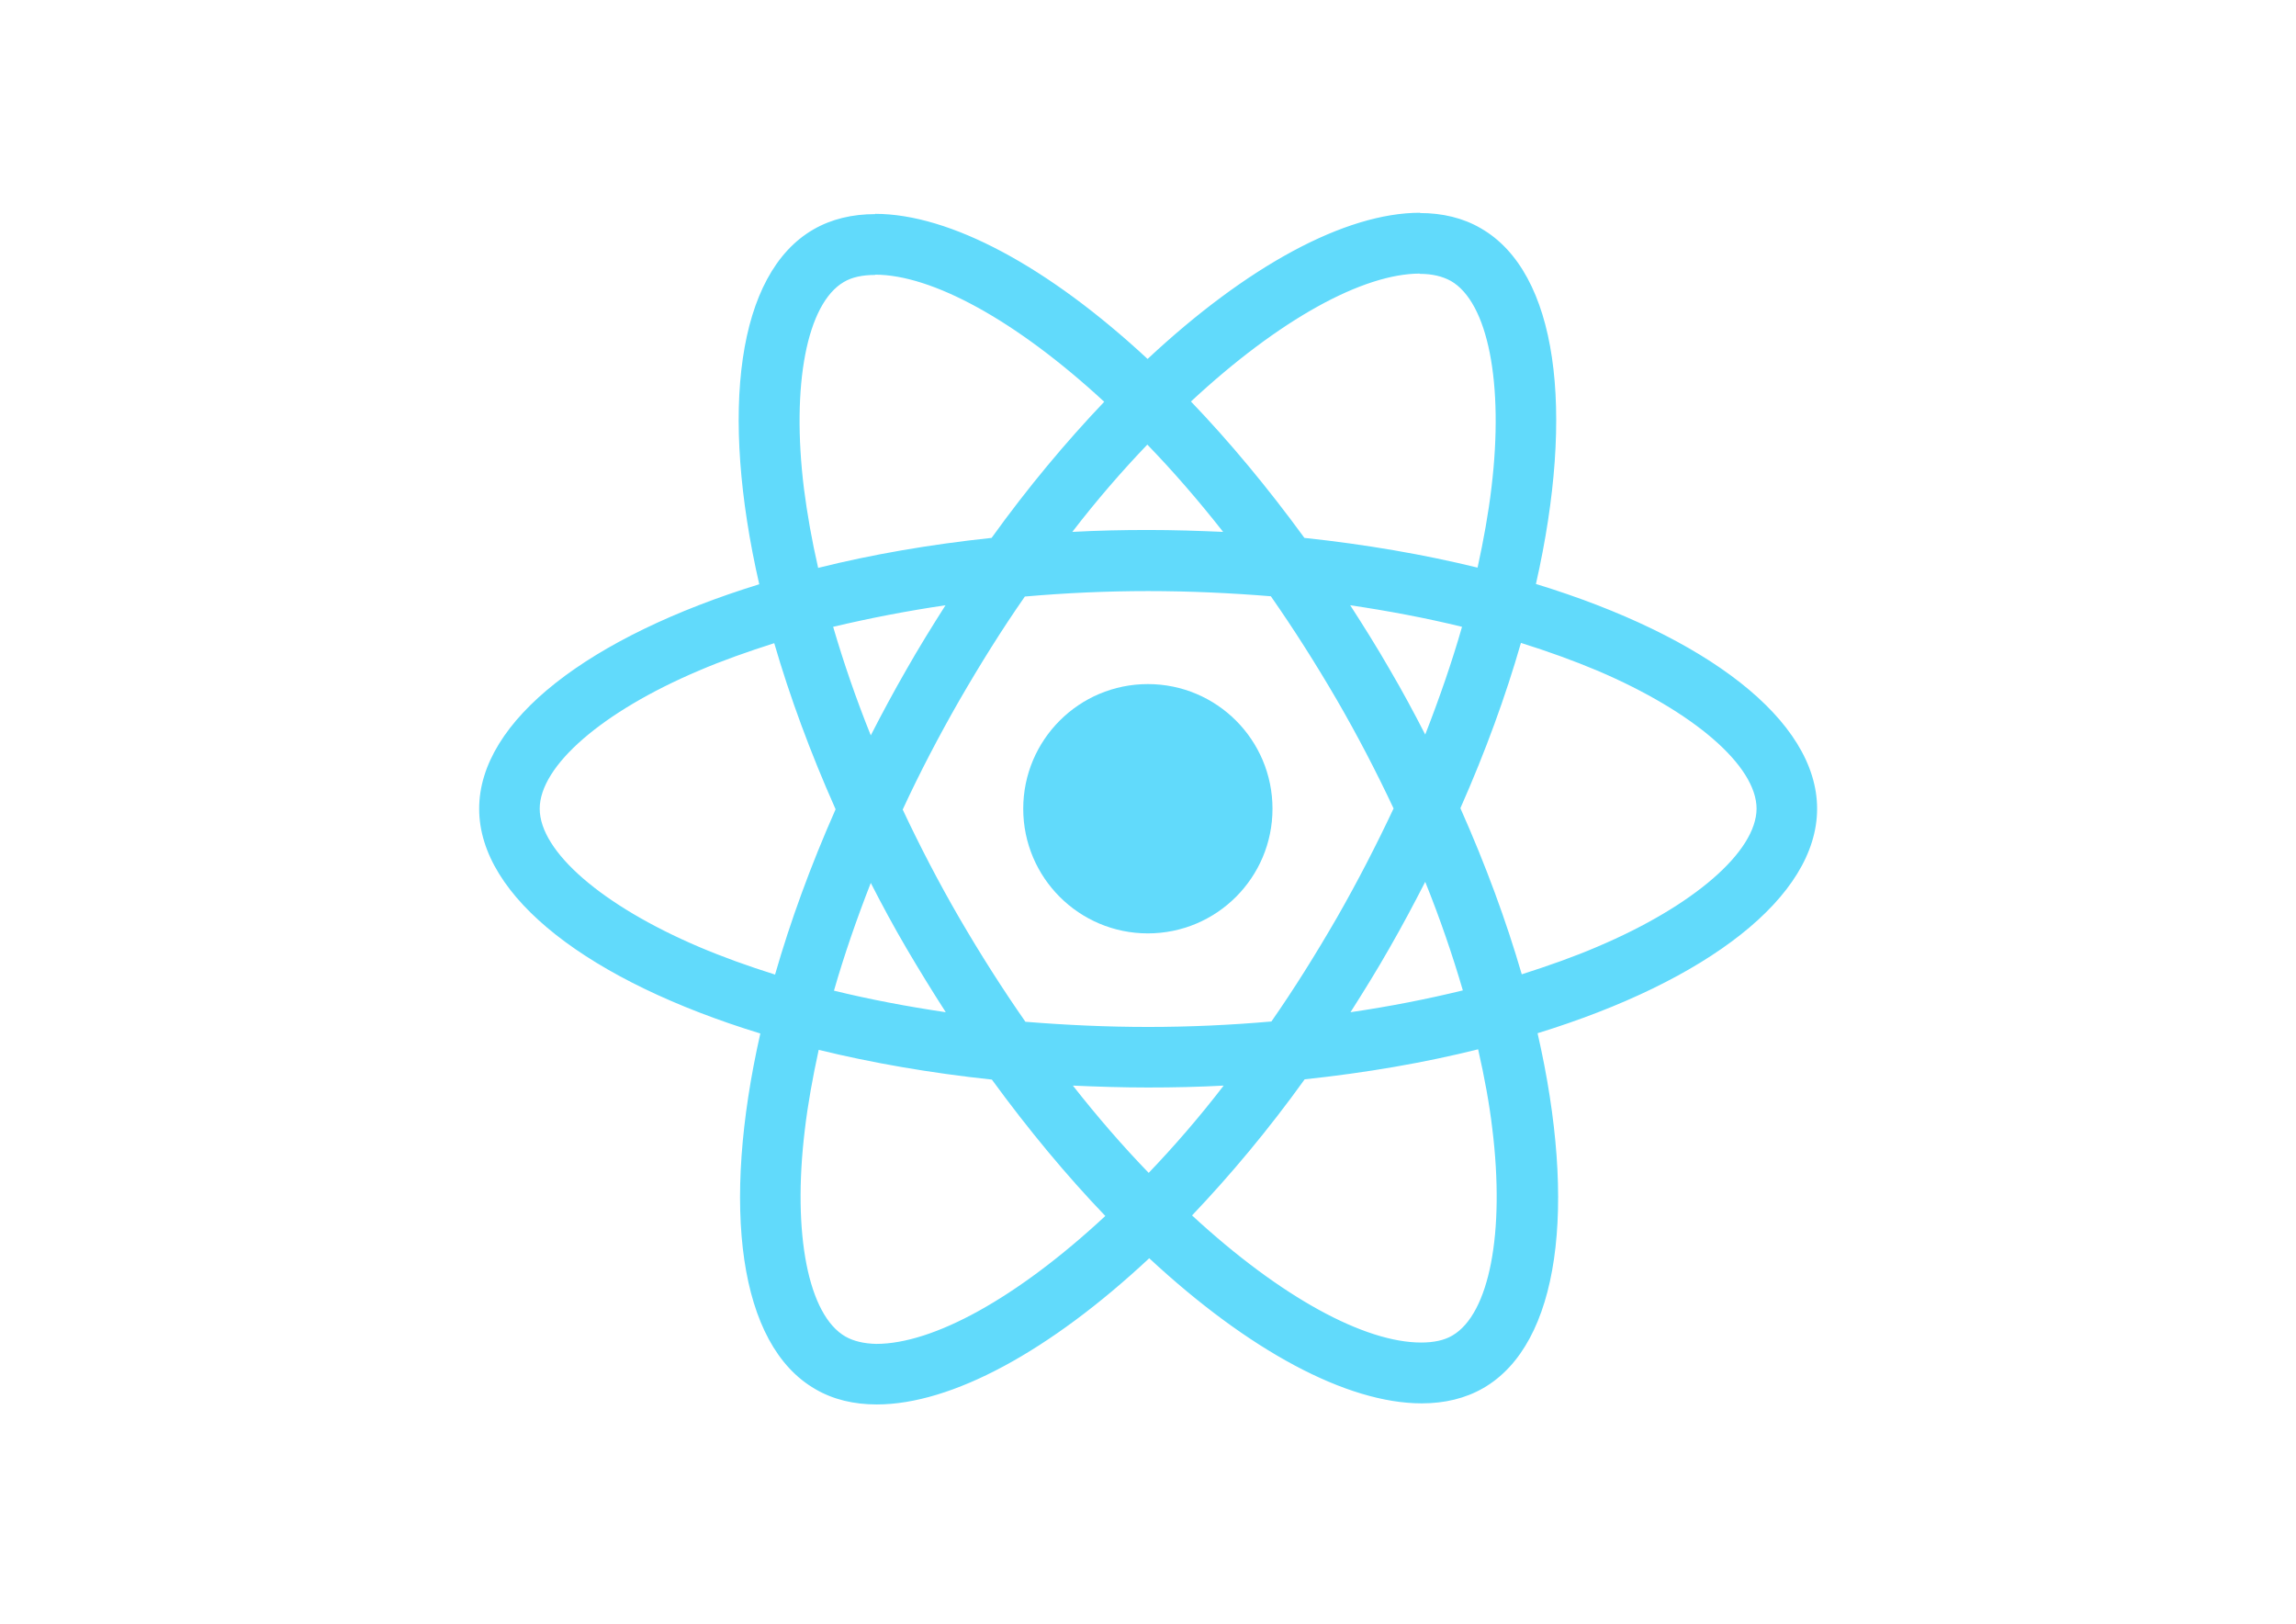
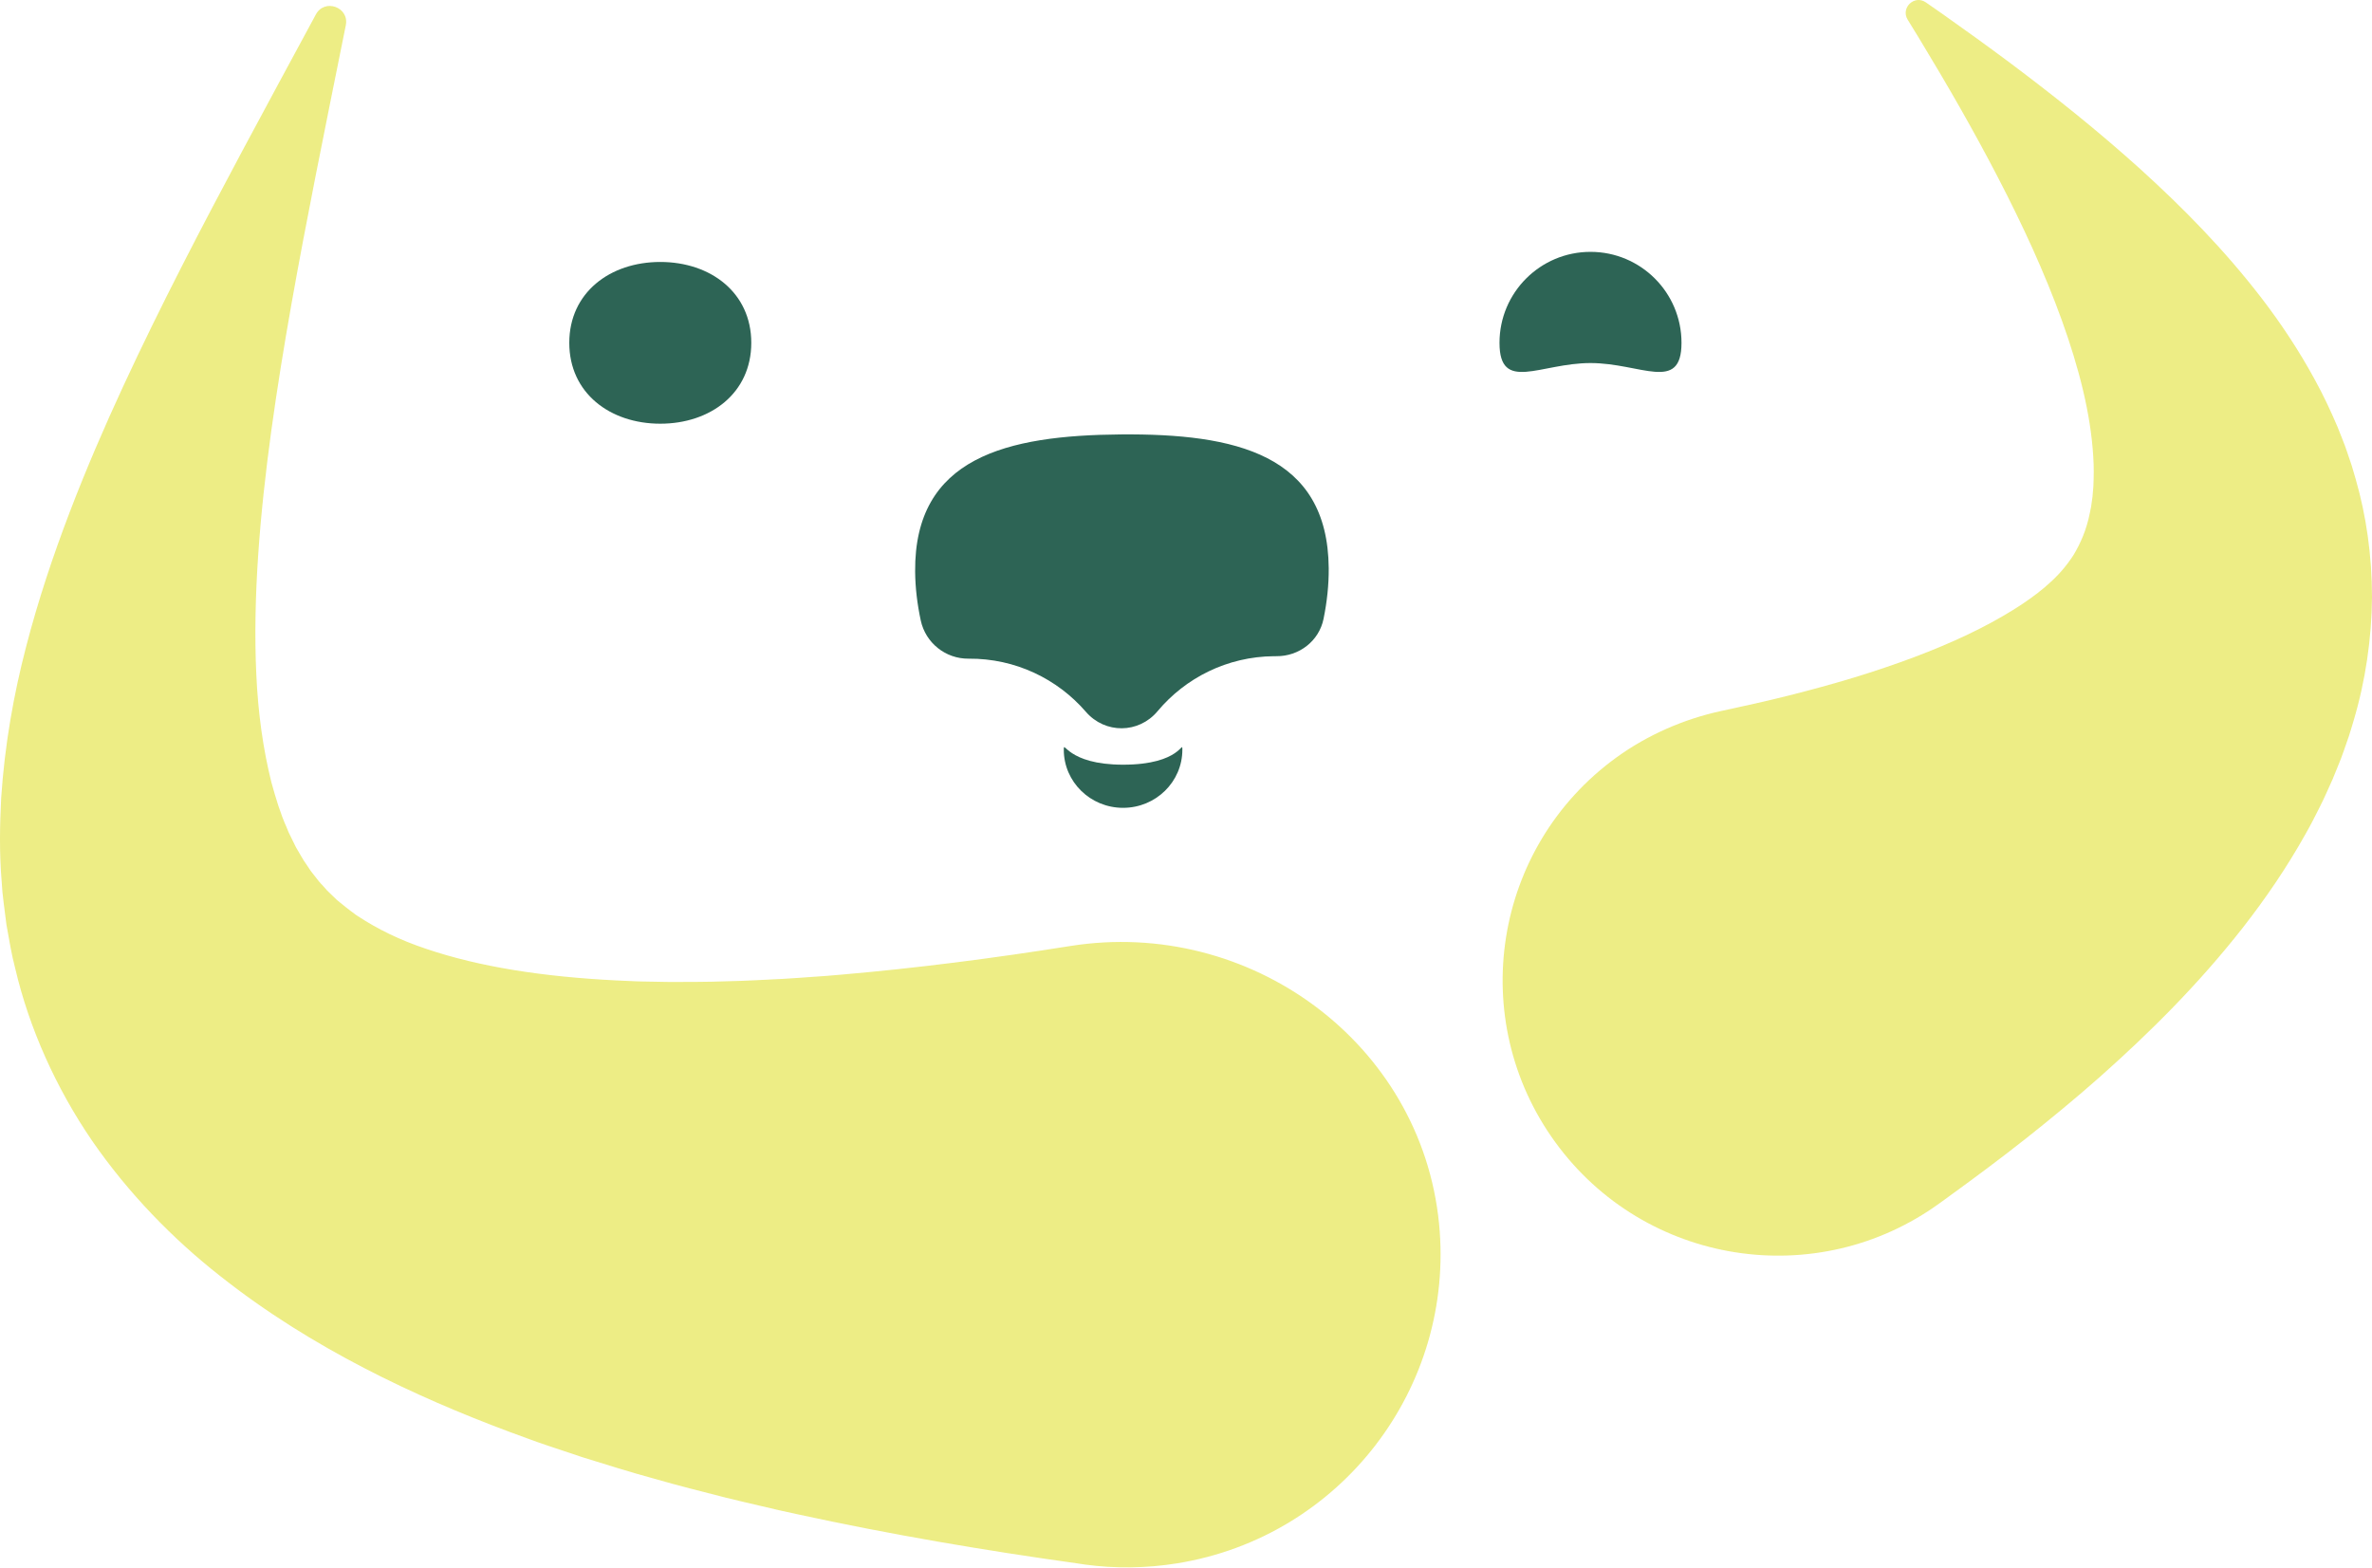
- <svg xmlns="http://www.w3.org/2000/svg" viewBox="0 0 841.9 595.3">
-   <g fill="#61DAFB">
-     <path d="M666.3 296.5c0-32.5-40.7-63.3-103.1-82.4 14.4-63.6 8-114.2-20.2-130.4-6.5-3.8-14.1-5.6-22.4-5.6v22.3c4.6 0 8.3.9 11.4 2.6 13.6 7.8 19.5 37.5 14.9 75.7-1.1 9.4-2.9 19.3-5.1 29.4-19.6-4.8-41-8.5-63.5-10.9-13.5-18.5-27.5-35.3-41.6-50 32.6-30.3 63.2-46.9 84-46.9V78c-27.5 0-63.5 19.6-99.9 53.6-36.4-33.8-72.4-53.2-99.9-53.2v22.3c20.7 0 51.4 16.5 84 46.6-14 14.7-28 31.4-41.3 49.9-22.6 2.4-44 6.1-63.6 11-2.3-10-4-19.7-5.2-29-4.7-38.2 1.1-67.9 14.6-75.8 3-1.8 6.9-2.6 11.5-2.6V78.5c-8.4 0-16 1.8-22.6 5.6-28.1 16.2-34.4 66.7-19.9 130.1-62.2 19.2-102.7 49.9-102.7 82.3 0 32.5 40.7 63.3 103.1 82.4-14.4 63.6-8 114.2 20.2 130.4 6.5 3.8 14.1 5.6 22.5 5.6 27.5 0 63.5-19.6 99.9-53.6 36.4 33.8 72.4 53.2 99.9 53.2 8.4 0 16-1.8 22.6-5.6 28.1-16.2 34.4-66.7 19.9-130.1 62-19.1 102.5-49.9 102.5-82.3zm-130.2-66.7c-3.7 12.9-8.3 26.2-13.5 39.5-4.1-8-8.4-16-13.1-24-4.6-8-9.5-15.8-14.4-23.4 14.2 2.1 27.9 4.7 41 7.9zm-45.8 106.5c-7.8 13.5-15.8 26.3-24.1 38.2-14.9 1.3-30 2-45.2 2-15.1 0-30.2-.7-45-1.9-8.3-11.9-16.4-24.6-24.2-38-7.6-13.1-14.5-26.4-20.8-39.8 6.2-13.4 13.2-26.8 20.7-39.9 7.8-13.5 15.8-26.3 24.1-38.2 14.9-1.3 30-2 45.2-2 15.1 0 30.2.7 45 1.9 8.3 11.9 16.4 24.6 24.2 38 7.6 13.1 14.5 26.4 20.8 39.8-6.3 13.4-13.2 26.8-20.7 39.9zm32.3-13c5.4 13.4 10 26.8 13.8 39.8-13.1 3.2-26.9 5.9-41.2 8 4.9-7.7 9.8-15.6 14.4-23.7 4.6-8 8.9-16.1 13-24.1zM421.2 430c-9.3-9.6-18.6-20.3-27.8-32 9 .4 18.2.7 27.5.7 9.4 0 18.7-.2 27.8-.7-9 11.7-18.3 22.4-27.5 32zm-74.4-58.9c-14.2-2.1-27.9-4.7-41-7.9 3.7-12.9 8.3-26.2 13.5-39.5 4.1 8 8.4 16 13.1 24 4.7 8 9.5 15.8 14.4 23.4zM420.7 163c9.3 9.6 18.6 20.3 27.8 32-9-.4-18.2-.7-27.5-.7-9.4 0-18.7.2-27.8.7 9-11.7 18.3-22.4 27.5-32zm-74 58.9c-4.9 7.7-9.8 15.6-14.4 23.7-4.6 8-8.9 16-13 24-5.4-13.4-10-26.8-13.8-39.8 13.1-3.1 26.9-5.8 41.2-7.9zm-90.5 125.2c-35.4-15.1-58.3-34.9-58.3-50.6 0-15.7 22.9-35.6 58.3-50.6 8.6-3.7 18-7 27.7-10.1 5.7 19.6 13.2 40 22.5 60.9-9.2 20.8-16.6 41.1-22.2 60.6-9.9-3.1-19.3-6.5-28-10.2zM310 490c-13.6-7.8-19.5-37.5-14.9-75.7 1.1-9.4 2.9-19.3 5.1-29.4 19.6 4.8 41 8.5 63.5 10.9 13.5 18.5 27.5 35.3 41.6 50-32.6 30.3-63.2 46.9-84 46.9-4.5-.1-8.3-1-11.3-2.7zm237.2-76.2c4.7 38.2-1.1 67.9-14.6 75.8-3 1.8-6.9 2.6-11.5 2.6-20.7 0-51.4-16.5-84-46.6 14-14.7 28-31.4 41.3-49.9 22.6-2.4 44-6.1 63.6-11 2.3 10.1 4.1 19.8 5.2 29.1zm38.5-66.7c-8.6 3.7-18 7-27.7 10.1-5.7-19.6-13.2-40-22.5-60.9 9.2-20.8 16.6-41.1 22.2-60.6 9.9 3.1 19.3 6.5 28.1 10.2 35.4 15.1 58.3 34.9 58.3 50.6-.1 15.7-23 35.6-58.4 50.6zM320.8 78.4z" />
-     <circle cx="420.9" cy="296.5" r="45.7" />
-     <path d="M520.5 78.1z" />
+ <svg xmlns="http://www.w3.org/2000/svg" viewBox="0 0 312.793 206.737" height="206.737" width="312.793" xml:space="preserve" id="svg2" version="1.1">
+   <defs id="defs6">
+     <clipPath id="clipPath18" clipPathUnits="userSpaceOnUse">
+       <path id="path16" d="M 0,1080 H 1920 V 0 H 0 Z" />
+     </clipPath>
+     <clipPath id="clipPath26" clipPathUnits="userSpaceOnUse">
+       <path id="path24" d="m 702,567.5 h 551 v -1 H 702 Z" />
+     </clipPath>
+     <clipPath id="clipPath42" clipPathUnits="userSpaceOnUse">
+       <path id="path40" d="m 702,588 h 551 v -1 H 702 Z" />
+     </clipPath>
+     <clipPath id="clipPath58" clipPathUnits="userSpaceOnUse">
+       <path id="path56" d="m 702,572 h 551 v -1 H 702 Z" />
+     </clipPath>
+     <clipPath id="clipPath74" clipPathUnits="userSpaceOnUse">
+       <path id="path72" d="m 702,549 h 551 v -1 H 702 Z" />
+     </clipPath>
+     <clipPath id="clipPath90" clipPathUnits="userSpaceOnUse">
+       <path id="path88" d="m 702,512 h 551 v -1 H 702 Z" />
+     </clipPath>
+     <clipPath id="clipPath106" clipPathUnits="userSpaceOnUse">
+       <path id="path104" d="m 702,438 h 551 v -1 H 702 Z" />
+     </clipPath>
+     <clipPath id="clipPath122" clipPathUnits="userSpaceOnUse">
+       <path id="path120" d="m 789,608.5 h 1 v -189 h -1 z" />
+     </clipPath>
+     <clipPath id="clipPath138" clipPathUnits="userSpaceOnUse">
+       <path id="path136" d="m 807,608 h 1 V 419 h -1 z" />
+     </clipPath>
+     <clipPath id="clipPath154" clipPathUnits="userSpaceOnUse">
+       <path id="path152" d="m 1110,608.5 h 1 v -189 h -1 z" />
+     </clipPath>
+     <clipPath id="clipPath170" clipPathUnits="userSpaceOnUse">
+       <path id="path168" d="m 1128,608 h 1 V 419 h -1 z" />
+     </clipPath>
+     <clipPath id="clipPath186" clipPathUnits="userSpaceOnUse">
+       <path id="path184" d="m 881,608.5 h 1 v -189 h -1 z" />
+     </clipPath>
+     <clipPath id="clipPath202" clipPathUnits="userSpaceOnUse">
+       <path id="path200" d="m 899,608 h 1 V 419 h -1 z" />
+     </clipPath>
+     <clipPath id="clipPath218" clipPathUnits="userSpaceOnUse">
+       <path id="path216" d="m 1116.22,622.404 h 6.97 v -10.997 h -6.97 z" />
+     </clipPath>
+     <clipPath id="clipPath238" clipPathUnits="userSpaceOnUse">
+       <path id="path236" d="m 795.223,622.404 h 6.967 v -10.997 h -6.967 z" />
+     </clipPath>
+     <clipPath id="clipPath258" clipPathUnits="userSpaceOnUse">
+       <path id="path256" d="M 0,1080 H 1920 V 0 H 0 Z" />
+     </clipPath>
+     <clipPath id="clipPath258-9" clipPathUnits="userSpaceOnUse">
+       <path id="path256-5" d="M 0,1080 H 1920 V 0 H 0 Z" />
+     </clipPath>
+   </defs>
+   <g transform="matrix(1.333333,0,0,-1.333333,-937.6641,824.9441)" id="g10">
+     <g id="g252" transform="translate(-139.4547,1.181851)">
+       <g clip-path="url(#clipPath258-9)" id="g254">
+         <g transform="translate(1031.377,615.5767)" id="g260">
+           <path id="path262" style="fill:#eded85;fill-opacity:1;fill-rule:nonzero;stroke:none" d="M 0,0 C -0.723,1.17 0.668,2.498 1.798,1.714 2.357,1.326 2.916,0.937 3.474,0.545 c 2.22,-1.565 4.43,-3.16 6.625,-4.798 4.384,-3.285 8.709,-6.732 12.91,-10.524 4.191,-3.805 8.279,-7.935 12.035,-12.825 1.872,-2.45 3.65,-5.109 5.248,-8.055 0.806,-1.464 1.539,-3.028 2.23,-4.647 l 0.49,-1.243 0.243,-0.627 0.223,-0.644 0.439,-1.298 c 0.137,-0.442 0.264,-0.89 0.393,-1.339 1.036,-3.586 1.607,-7.556 1.611,-11.657 -0.032,-4.096 -0.648,-8.317 -1.831,-12.271 -0.147,-0.493 -0.293,-0.994 -0.452,-1.483 l -0.505,-1.449 -0.261,-0.725 -0.28,-0.703 -0.574,-1.409 c -0.2,-0.461 -0.408,-0.911 -0.616,-1.367 -0.21,-0.451 -0.417,-0.919 -0.641,-1.35 -0.443,-0.871 -0.89,-1.773 -1.368,-2.602 -1.891,-3.397 -4.016,-6.488 -6.235,-9.333 -4.456,-5.686 -9.26,-10.427 -14.118,-14.751 -2.433,-2.152 -4.886,-4.172 -7.355,-6.128 -2.47,-1.953 -4.946,-3.793 -7.439,-5.604 l -1.066,-0.775 c -12.167,-8.84 -29.197,-6.144 -38.037,6.023 -8.841,12.167 -6.144,29.197 6.023,38.038 3.147,2.287 6.755,3.824 10.328,4.603 2.277,0.485 4.549,0.989 6.744,1.543 2.192,0.554 4.351,1.139 6.423,1.77 4.129,1.262 7.994,2.695 11.268,4.259 1.637,0.781 3.122,1.587 4.439,2.404 0.349,0.204 0.633,0.409 0.958,0.614 0.168,0.104 0.298,0.206 0.448,0.31 l 0.447,0.311 0.415,0.312 0.214,0.158 0.193,0.158 0.4,0.319 0.37,0.323 c 1.009,0.868 1.829,1.796 2.572,2.936 0.694,1.146 1.302,2.516 1.628,4.178 l 0.127,0.629 0.091,0.656 0.048,0.333 0.028,0.343 0.059,0.695 c 0.04,0.946 0.058,1.934 -0.016,2.967 -0.124,2.061 -0.472,4.267 -1.01,6.53 -1.082,4.535 -2.856,9.269 -4.969,13.966 -2.124,4.703 -4.593,9.391 -7.229,14.033 -1.323,2.319 -2.689,4.629 -4.085,6.93 C 0.706,-1.147 0.354,-0.573 0,0" />
+         </g>
+         <g transform="translate(949.2637,462.8657)" id="g264">
+           <path id="path266" style="fill:#eded85;fill-opacity:1;fill-rule:nonzero;stroke:none" d="m 0,0 c -9.185,1.281 -18.437,2.848 -27.776,4.881 -1.161,0.241 -2.339,0.521 -3.511,0.796 -1.174,0.279 -2.337,0.539 -3.515,0.836 -2.36,0.604 -4.699,1.188 -7.073,1.874 -2.353,0.638 -4.745,1.394 -7.109,2.128 l -3.577,1.197 c -0.591,0.193 -1.195,0.418 -1.794,0.636 l -1.795,0.657 c -4.789,1.789 -9.61,3.84 -14.43,6.34 -4.812,2.502 -9.64,5.463 -14.267,9.133 -4.619,3.63 -9.023,8.143 -12.608,13.338 -3.569,5.215 -6.215,11.136 -7.589,16.996 -0.389,1.463 -0.614,2.92 -0.878,4.368 -0.1,0.721 -0.187,1.439 -0.275,2.156 -0.041,0.357 -0.091,0.717 -0.122,1.071 l -0.077,1.06 c -0.239,2.835 -0.184,5.565 -0.05,8.23 0.351,5.301 1.241,10.262 2.453,14.932 1.211,4.675 2.697,9.1 4.327,13.371 1.633,4.271 3.413,8.387 5.274,12.414 3.728,8.049 7.759,15.756 11.837,23.394 2.402,4.491 4.823,8.956 7.234,13.422 0.868,1.61 3.321,0.725 2.961,-1.068 -1.002,-4.981 -2.013,-9.958 -2.992,-14.926 -1.658,-8.44 -3.231,-16.865 -4.377,-25.18 -0.569,-4.155 -1.025,-8.28 -1.299,-12.33 -0.273,-4.049 -0.362,-8.024 -0.181,-11.824 0.171,-3.799 0.679,-7.399 1.487,-10.622 0.438,-1.589 0.898,-3.118 1.507,-4.468 l 0.211,-0.515 c 0.074,-0.168 0.161,-0.325 0.24,-0.487 l 0.468,-0.953 c 0.002,-0.003 0.003,-0.006 0.004,-0.008 0.363,-0.589 0.663,-1.204 1.053,-1.728 l 0.271,-0.406 c 0.087,-0.137 0.176,-0.271 0.281,-0.391 0.199,-0.249 0.393,-0.496 0.58,-0.742 0.186,-0.248 0.415,-0.459 0.61,-0.688 l 0.298,-0.338 c 0.101,-0.11 0.22,-0.207 0.325,-0.312 l 0.634,-0.613 c 0.114,-0.091 0.226,-0.183 0.336,-0.274 0.282,-0.233 0.745,-0.606 1.039,-0.823 l 0.346,-0.256 c 0.115,-0.087 0.224,-0.175 0.357,-0.251 1.968,-1.287 4.144,-2.364 6.774,-3.238 2.597,-0.881 5.526,-1.584 8.694,-2.098 3.167,-0.515 6.562,-0.842 10.076,-1.019 l 1.325,-0.058 c 0.44,-0.02 0.875,-0.046 1.333,-0.048 l 2.702,-0.049 c 1.841,0.012 3.648,-0.003 5.527,0.07 1.844,0.035 3.748,0.148 5.624,0.24 0.942,0.049 1.906,0.131 2.855,0.193 0.951,0.067 1.896,0.127 2.865,0.222 7.446,0.64 15.03,1.617 22.675,2.834 C 17.035,63.9 33.997,51.499 35.764,33.616 37.361,17.447 26.107,2.624 9.85,0.007 6.77,-0.489 3.724,-0.513 0.784,-0.118 Z" />
+         </g>
+         <g transform="translate(938.4937,552.3677)" id="g268">
+           <path id="path270" style="fill:#2d6455;fill-opacity:1;fill-rule:nonzero;stroke:none" d="m 0,0 c 4.631,0.038 8.793,-2.004 11.601,-5.253 1.902,-2.201 5.229,-2.174 7.095,0.057 2.756,3.294 6.884,5.403 11.515,5.44 0.08,0.001 0.159,0.001 0.238,0.001 2.24,-0.017 4.211,1.494 4.66,3.689 0.348,1.695 0.526,3.384 0.513,5.015 C 35.53,20.245 26.356,22.275 15.061,22.184 3.766,22.092 -5.374,19.914 -5.282,8.619 -5.27,7.04 -5.077,5.41 -4.725,3.774 -4.247,1.556 -2.269,-0.021 0,0" />
+         </g>
+         <g transform="translate(947.9136,543.3628)" id="g272">
+           <path id="path274" style="fill:#2d6455;fill-opacity:1;fill-rule:nonzero;stroke:none" d="m 0,0 c 0,1.033 0.265,-1.483 5.863,-1.483 5.786,0 5.864,2.516 5.864,1.483 0,-3.176 -2.625,-5.751 -5.864,-5.751 C 2.625,-5.751 0,-3.176 0,0" />
+         </g>
+         <g transform="translate(917.0059,583.6118)" id="g276">
+           <path id="path278" style="fill:#2d6455;fill-opacity:1;fill-rule:nonzero;stroke:none" d="m 0,0 c 0,-4.97 -4.029,-8 -9,-8 -4.971,0 -9,3.03 -9,8 0,4.971 4.029,8 9,8 4.971,0 9,-3.029 9,-8" />
+         </g>
+         <g transform="translate(1009.006,583.6118)" id="g280">
+           <path id="path282" style="fill:#2d6455;fill-opacity:1;fill-rule:nonzero;stroke:none" d="m 0,0 c 0,-4.97 -4.029,-2 -9,-2 -4.971,0 -9,-2.97 -9,2 0,4.971 4.029,9 9,9 4.971,0 9,-4.029 9,-9" />
+         </g>
+       </g>
+     </g>
  </g>
</svg>
